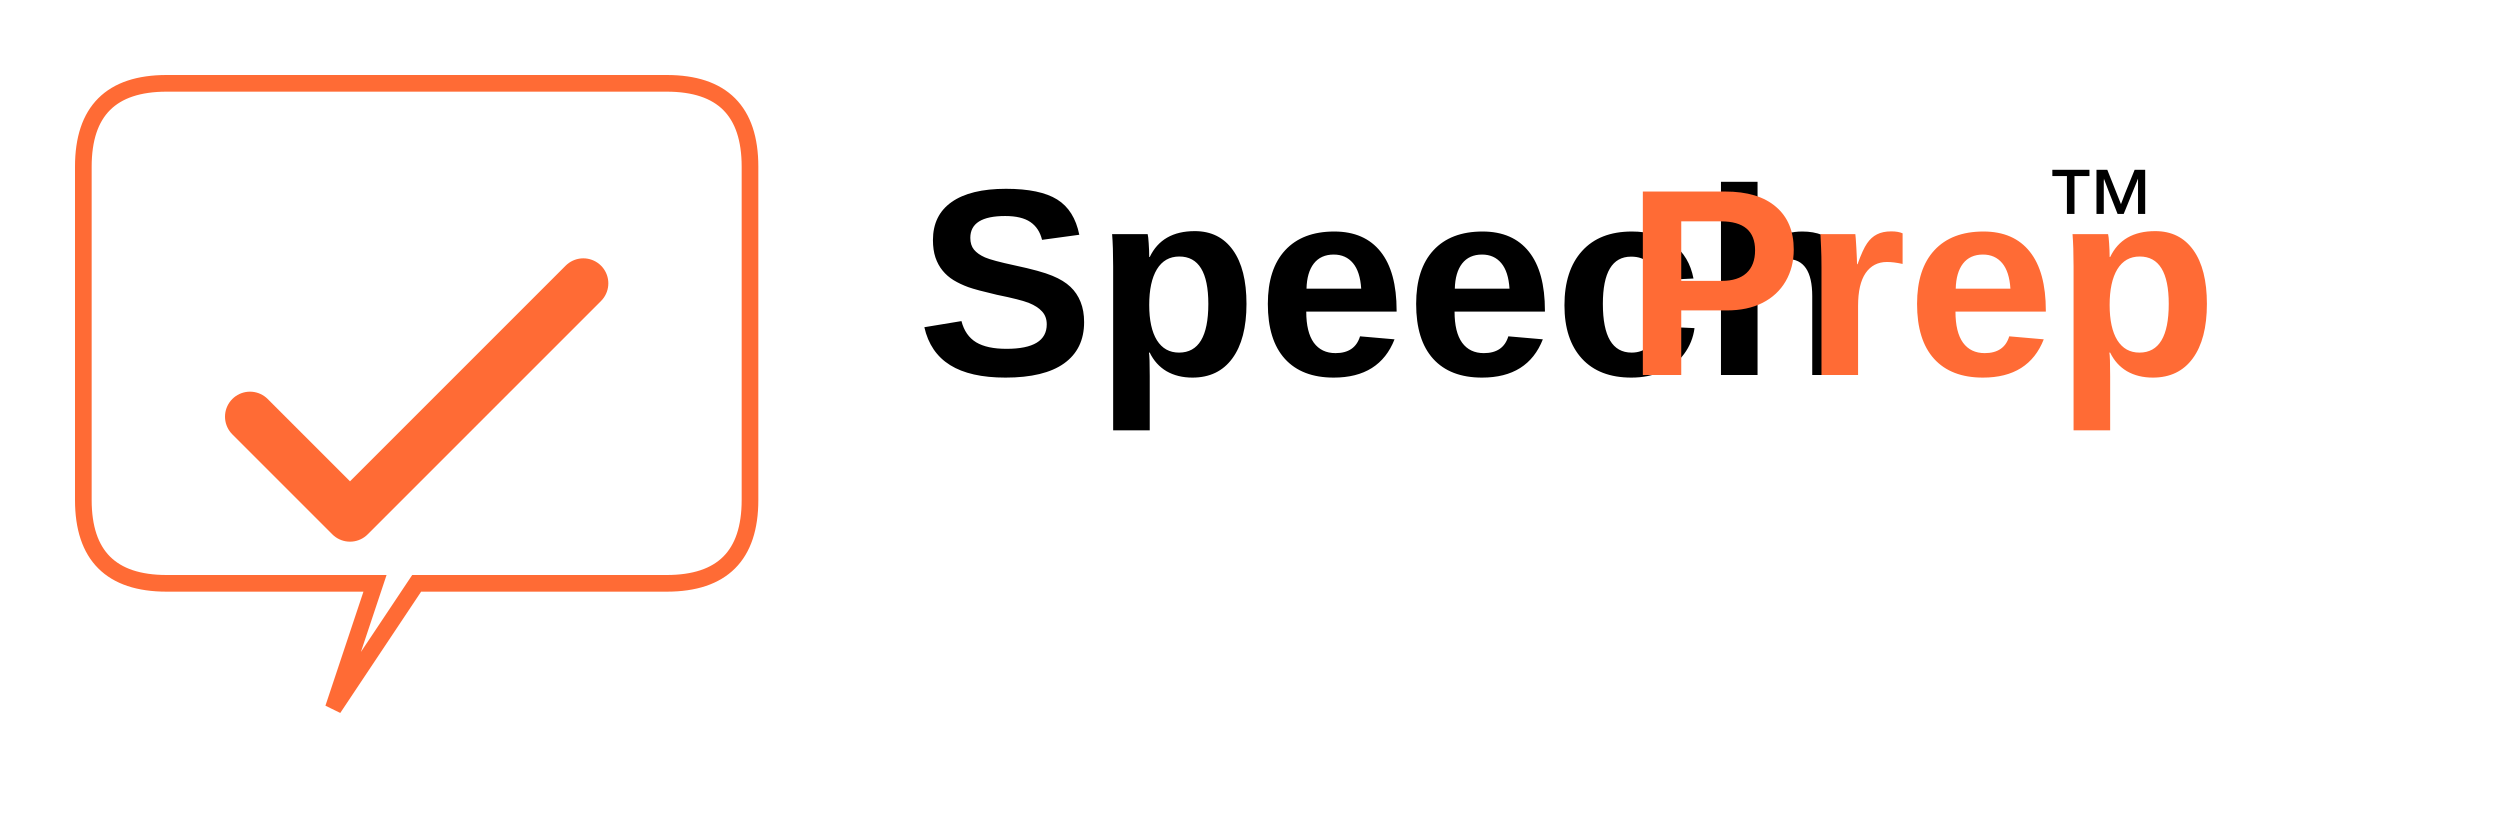
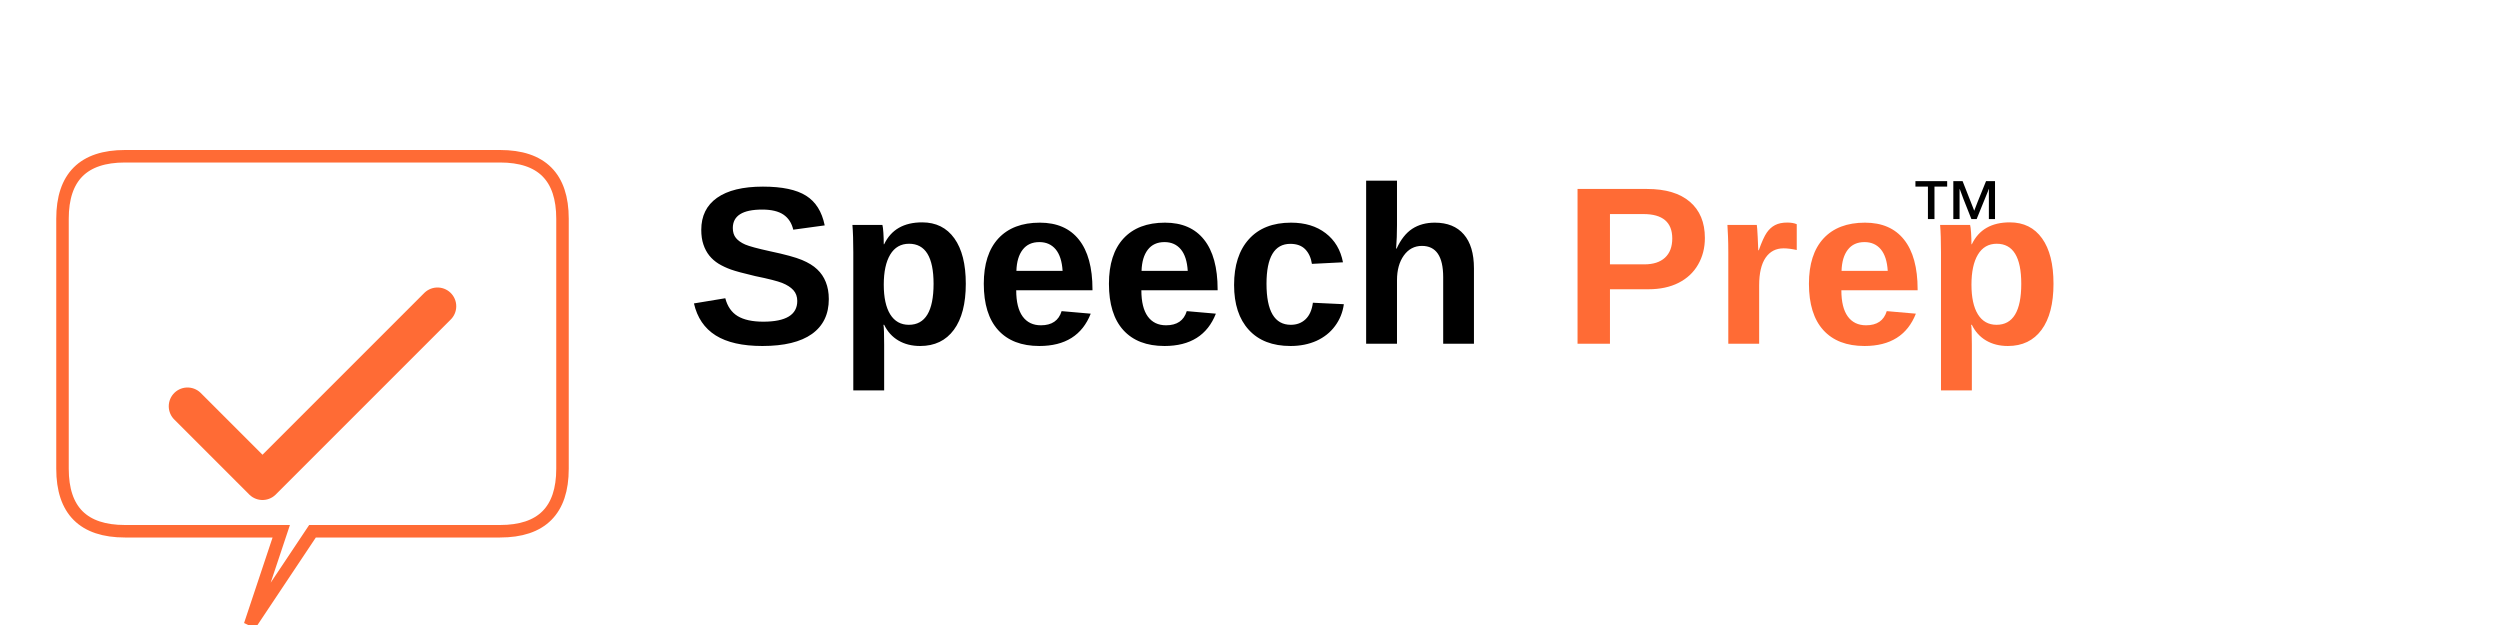
- <svg xmlns="http://www.w3.org/2000/svg" viewBox="0 0 300 100">
-   <g transform="translate(0, 0)">
+ <svg xmlns="http://www.w3.org/2000/svg" viewBox="0 0 400 100" preserveAspectRatio="xMidYMid meet">
+   <g transform="translate(0, 15)">
    <path d="M20 10 L80 10 Q90 10 90 20 L90 60 Q90 70 80 70 L50 70 L40 85 L45 70 L20 70 Q10 70 10 60 L10 20 Q10 10 20 10 Z" fill="none" stroke="#ff6b35" stroke-width="2" />
    <path d="M30 50 L42 62 L70 34" stroke="#ff6b35" stroke-width="6" stroke-linecap="round" stroke-linejoin="round" fill="none" />
  </g>
-   <text x="110" y="45" font-family="Arial, sans-serif" font-size="32" font-weight="bold" fill="#000000">Speech</text>
-   <text x="195" y="45" font-family="Arial, sans-serif" font-size="32" font-weight="bold" fill="#ff6b35">Prep</text>
-   <text x="245" y="30" font-family="Arial, sans-serif" font-size="14" fill="#000000">™</text>
+   <text x="110" y="55" font-family="-apple-system, BlinkMacSystemFont, 'Segoe UI', Arial, sans-serif" font-size="36" font-weight="bold" fill="#000000">Speech</text>
+   <text x="250" y="55" font-family="-apple-system, BlinkMacSystemFont, 'Segoe UI', Arial, sans-serif" font-size="36" font-weight="bold" fill="#ff6b35">Prep</text>
+   <text x="305" y="40" font-family="-apple-system, BlinkMacSystemFont, 'Segoe UI', Arial, sans-serif" font-size="16" fill="#000000">™</text>
</svg>
